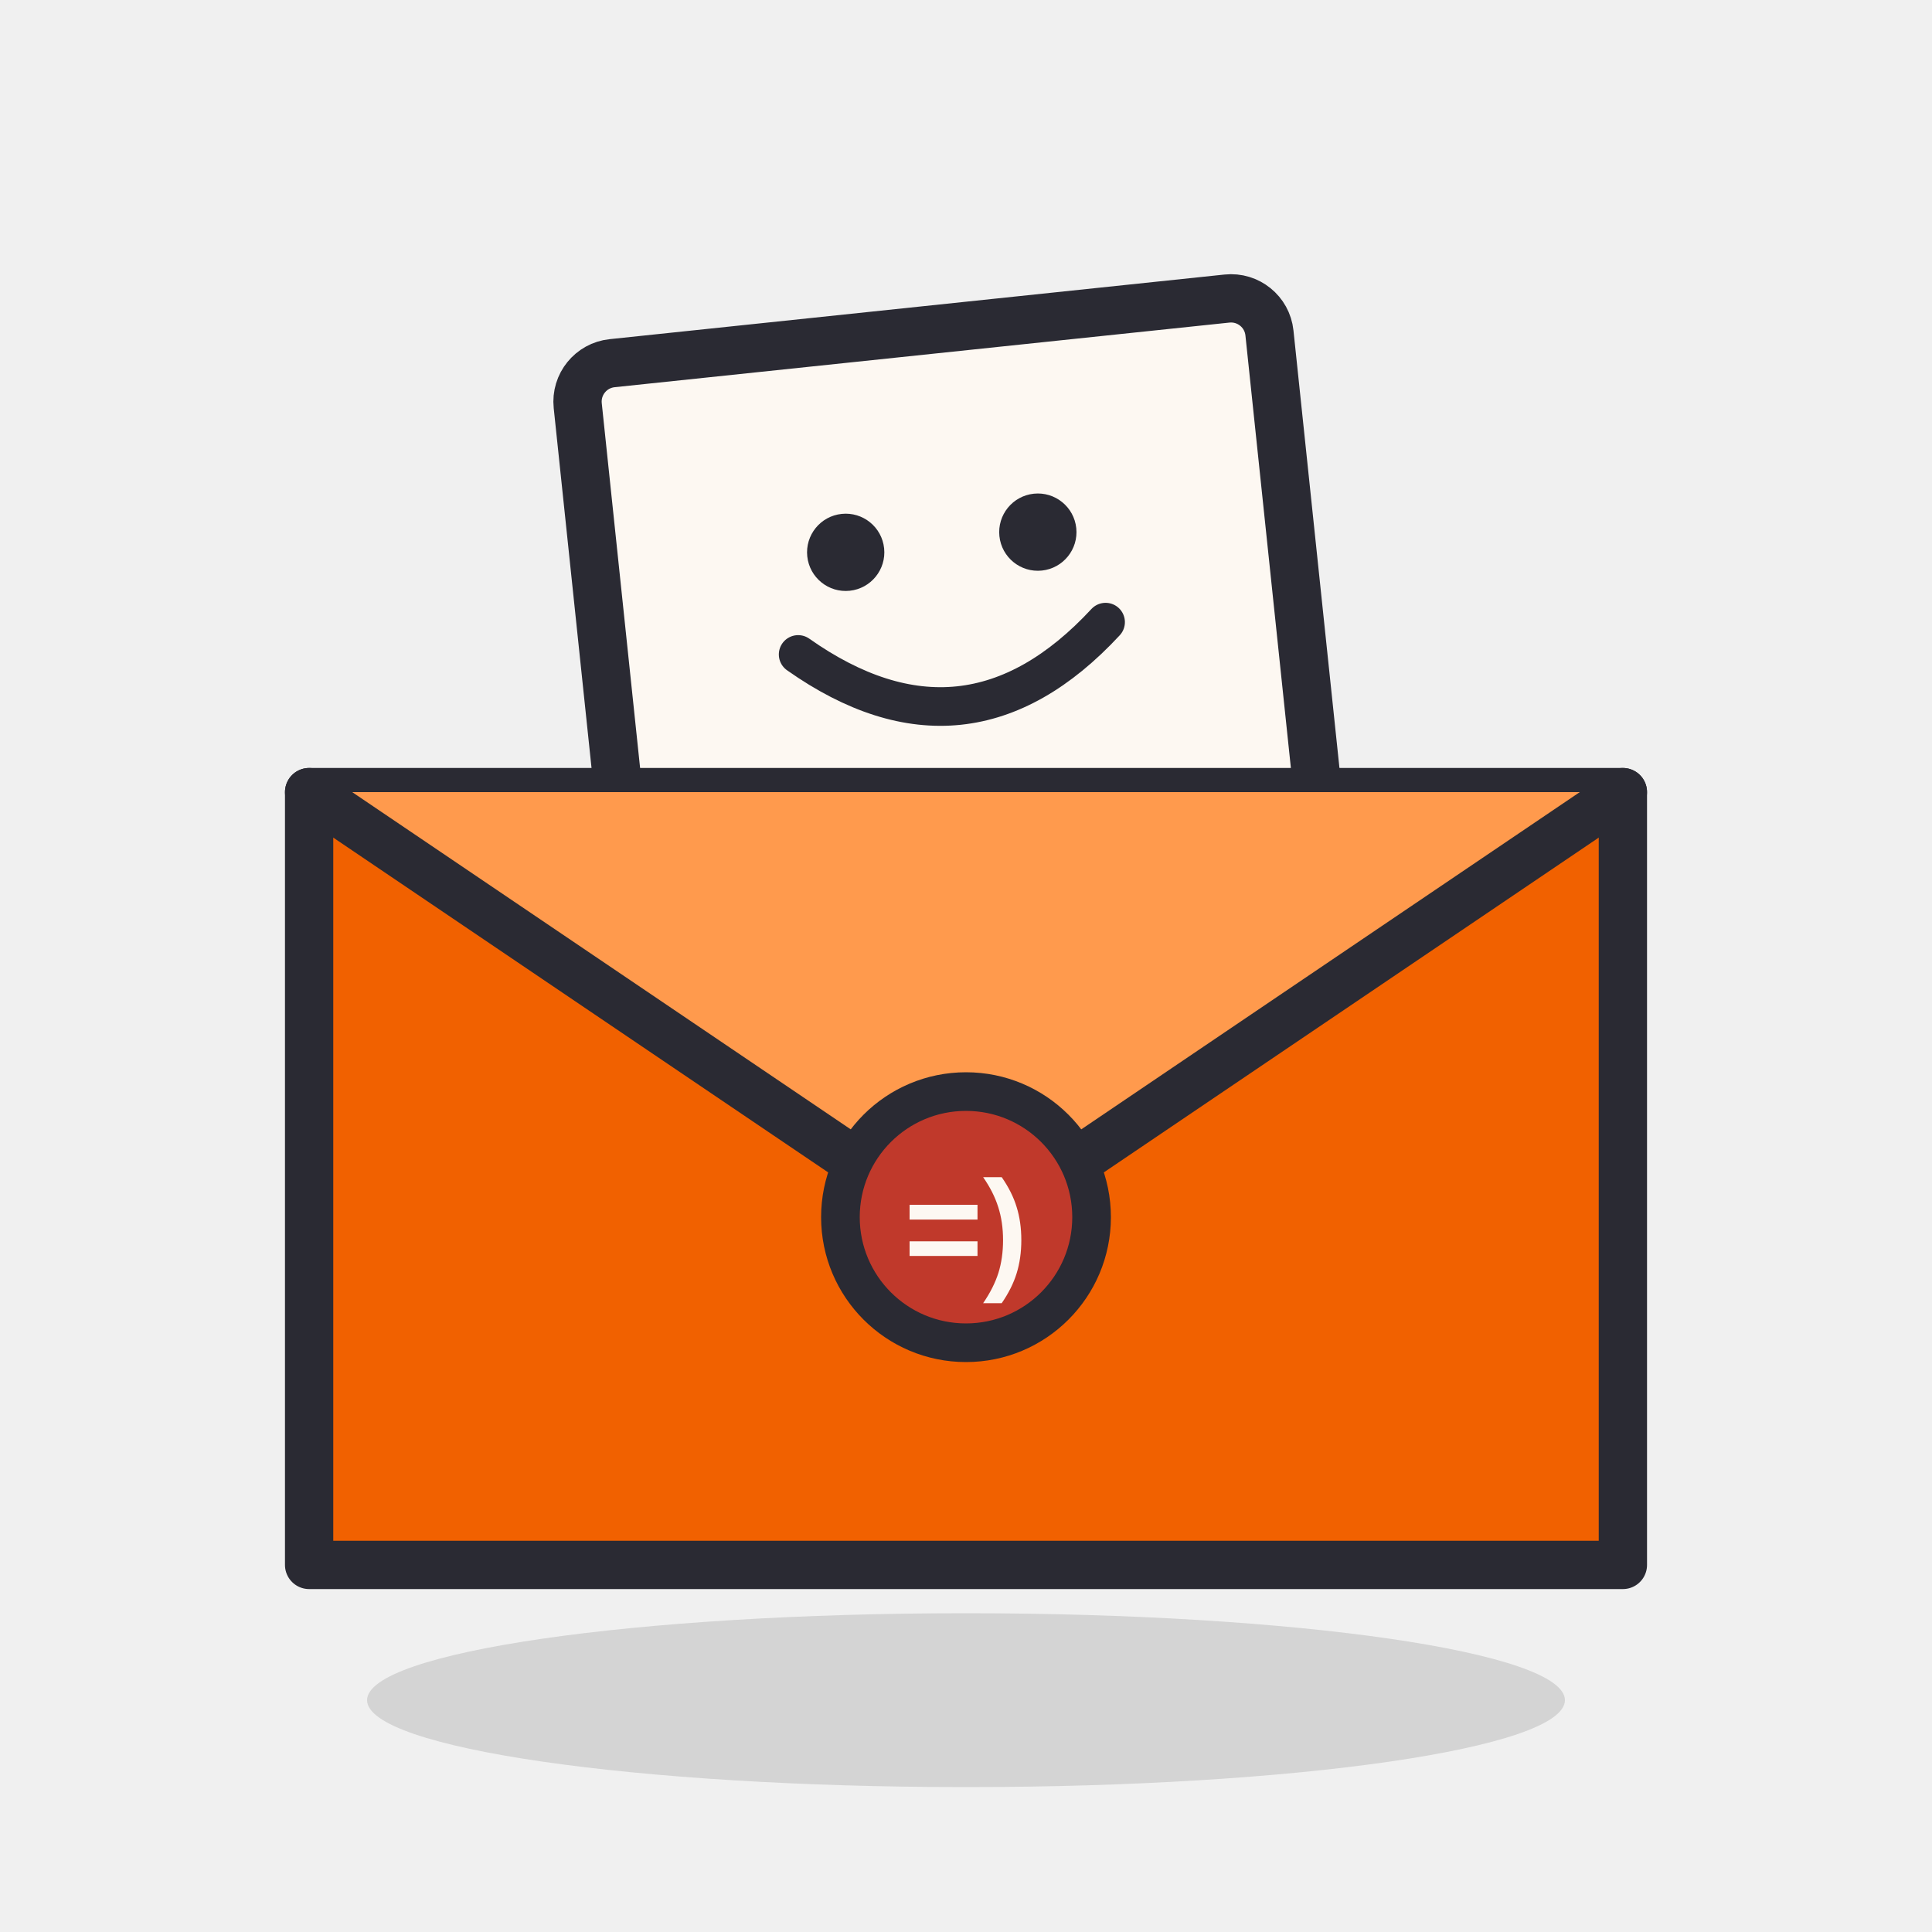
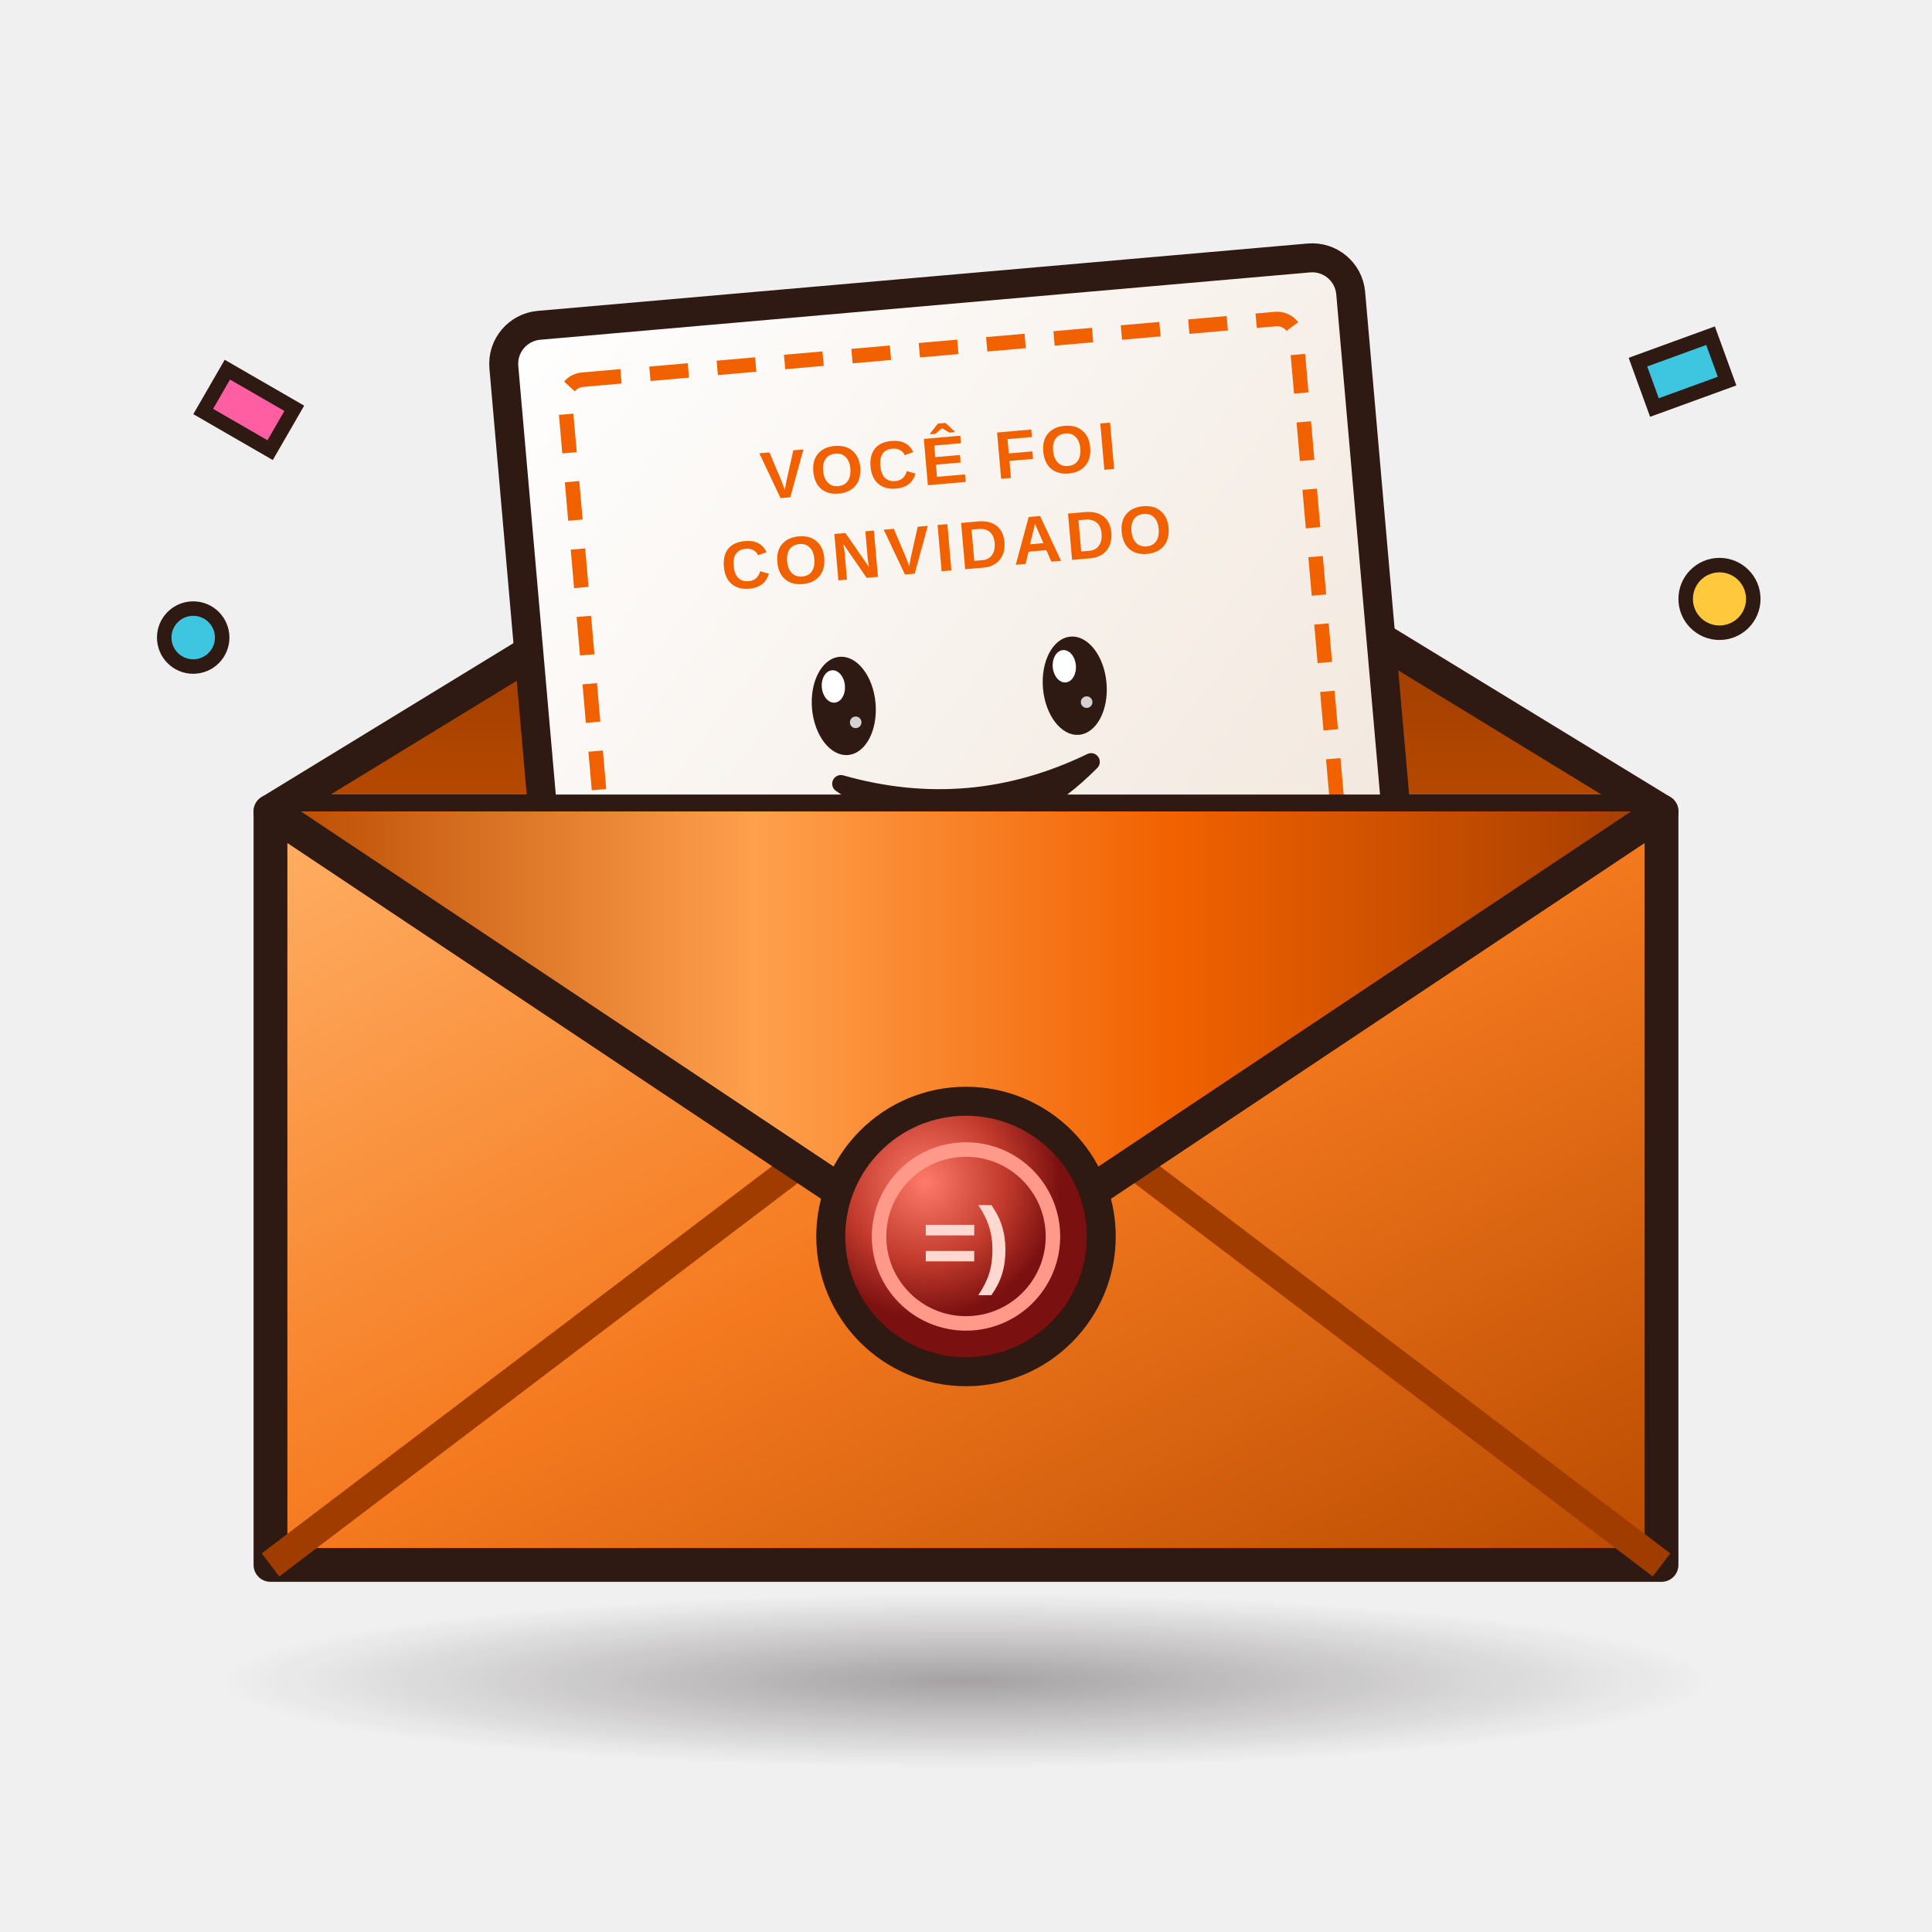
<svg xmlns="http://www.w3.org/2000/svg" viewBox="0 0 200 200">
-   <ellipse cx="100" cy="176" rx="62" ry="9" fill="#000" opacity=".12" />
-   <g stroke="#2a2a33" stroke-width="5" stroke-linejoin="round" stroke-linecap="round">
-     <rect x="64" y="34" width="72" height="90" rx="4" fill="#fdf8f2" transform="rotate(-6 100 80)" />
-     <path d="M32 82H168V162H32Z" fill="#f16100" />
-     <path d="M32 82L100 128L168 82" fill="#ff9a4d" />
-     <circle cx="100" cy="126" r="13" fill="#c0392b" stroke-width="4" />
+   <defs>
+     <radialGradient id="sh" cx="0.5" cy="0.5" r="0.5">
+       <stop offset="0" stop-color="#1a1014" stop-opacity="0.35" />
+       <stop offset="1" stop-color="#1a1014" stop-opacity="0" />
+     </radialGradient>
+     <linearGradient id="or" x1="0" y1="0" x2="1" y2="1">
+       <stop offset="0" stop-color="#ffb066" />
+       <stop offset="0.5" stop-color="#f57a1f" />
+       <stop offset="1" stop-color="#b84a00" />
+     </linearGradient>
+     <linearGradient id="orh" x1="0" y1="0" x2="1" y2="0">
+       <stop offset="0" stop-color="#b84a00" />
+       <stop offset="0.35" stop-color="#ffa04d" />
+       <stop offset="0.65" stop-color="#f16100" />
+       <stop offset="1" stop-color="#a03c00" />
+     </linearGradient>
+     <linearGradient id="wh" x1="0" y1="0" x2="1" y2="1">
+       <stop offset="0" stop-color="#ffffff" />
+       <stop offset="1" stop-color="#efe2d6" />
+     </linearGradient>
+     <radialGradient id="seal" cx="0.35" cy="0.3" r="0.5">
+       <stop offset="0" stop-color="#ff7a6a" />
+       <stop offset="0.6" stop-color="#c0392b" />
+       <stop offset="1" stop-color="#7a1010" />
+     </radialGradient>
+     <linearGradient id="inner" x1="0" y1="0" x2="0" y2="1">
+       <stop offset="0" stop-color="#7a2a00" />
+       <stop offset="1" stop-color="#b84a00" />
+     </linearGradient>
+   </defs>
+   <ellipse cx="100" cy="174" rx="78" ry="9" fill="url(#sh)" />
+   <path d="M28 84L100 40L172 84Z" fill="url(#inner)" stroke="#2e1a12" stroke-width="3.5" stroke-linejoin="round" />
+   <g transform="rotate(-5 100 80)">
+     <rect x="56" y="30" width="88" height="96" rx="4" fill="url(#wh)" stroke="#2e1a12" stroke-width="3" />
+     <rect x="62" y="36" width="76" height="84" rx="2" fill="none" stroke="#f16100" stroke-width="1.5" stroke-dasharray="4 3" />
+     <text x="100" y="50" font-family="Arial, sans-serif" font-size="7" font-weight="900" fill="#f16100" text-anchor="middle" letter-spacing=".5">VOCÊ FOI</text>
+     <text x="100" y="59" font-family="Arial, sans-serif" font-size="7" font-weight="900" fill="#f16100" text-anchor="middle" letter-spacing=".5">CONVIDADO</text>
+     <g transform="translate(88 72) scale(0.6)">
+       <ellipse rx="5.5" ry="8.5" fill="#2e1a12" />
+       <ellipse cx="-1.5" cy="-3.5" rx="2" ry="2.8" fill="#fff" />
+       <circle cx="1.8" cy="3" r="1" fill="#fff" opacity=".8" />
+     </g>
+     <g transform="translate(112 72) scale(0.6)">
+       <ellipse rx="5.5" ry="8.5" fill="#2e1a12" />
+       <ellipse cx="-1.5" cy="-3.5" rx="2" ry="2.8" fill="#fff" />
+       <circle cx="1.8" cy="3" r="1" fill="#fff" opacity=".8" />
+     </g>
+     <path d="M87 80Q100 91 113 80Q100 84.95 87 80Z" fill="#3a1408" stroke="#2e1a12" stroke-width="1.8" stroke-linejoin="round" />
+     <path d="M94.15 84.62Q100 86.82 105.85 84.62" fill="none" stroke="#ff7a8a" stroke-width="2.1" stroke-linecap="round" />
  </g>
-   <g transform="rotate(-6 100 80)">
-     <circle cx="90" cy="56" r="4" fill="#2a2a33" />
-     <circle cx="110" cy="56" r="4" fill="#2a2a33" />
-     <path d="M84 66Q100 80 116 66" fill="none" stroke="#2a2a33" stroke-width="4" stroke-linecap="round" />
+   <path d="M28 84H172V162H28Z" fill="url(#or)" stroke="#2e1a12" stroke-width="3.5" stroke-linejoin="round" />
+   <path d="M28 162L86 118M172 162L114 118" stroke="#a03c00" stroke-width="3" />
+   <path d="M28 84L100 132L172 84" fill="url(#orh)" stroke="#2e1a12" stroke-width="3.5" stroke-linejoin="round" />
+   <circle cx="100" cy="128" r="14" fill="url(#seal)" stroke="#2e1a12" stroke-width="3" />
+   <circle cx="100" cy="128" r="9" fill="none" stroke="#ff9a8a" stroke-width="1.5" />
+   <text x="100" y="132" font-family="Arial, sans-serif" font-size="10" font-weight="900" fill="#ffd8d0" text-anchor="middle">=)</text>
+   <g stroke="#2e1a12" stroke-width="1.5">
+     <rect x="22" y="40" width="8" height="5" fill="#ff5fa2" transform="rotate(30 26 42)" />
+     <rect x="170" y="36" width="8" height="5" fill="#3ec6e0" transform="rotate(-20 174 38)" />
+     <circle cx="178" cy="62" r="3.5" fill="#ffc83d" />
+     <circle cx="20" cy="66" r="3" fill="#3ec6e0" />
  </g>
-   <text x="100" y="132" font-family="Arial, sans-serif" font-weight="bold" font-size="14" fill="#fdf8f2" text-anchor="middle">=)</text>
</svg>
